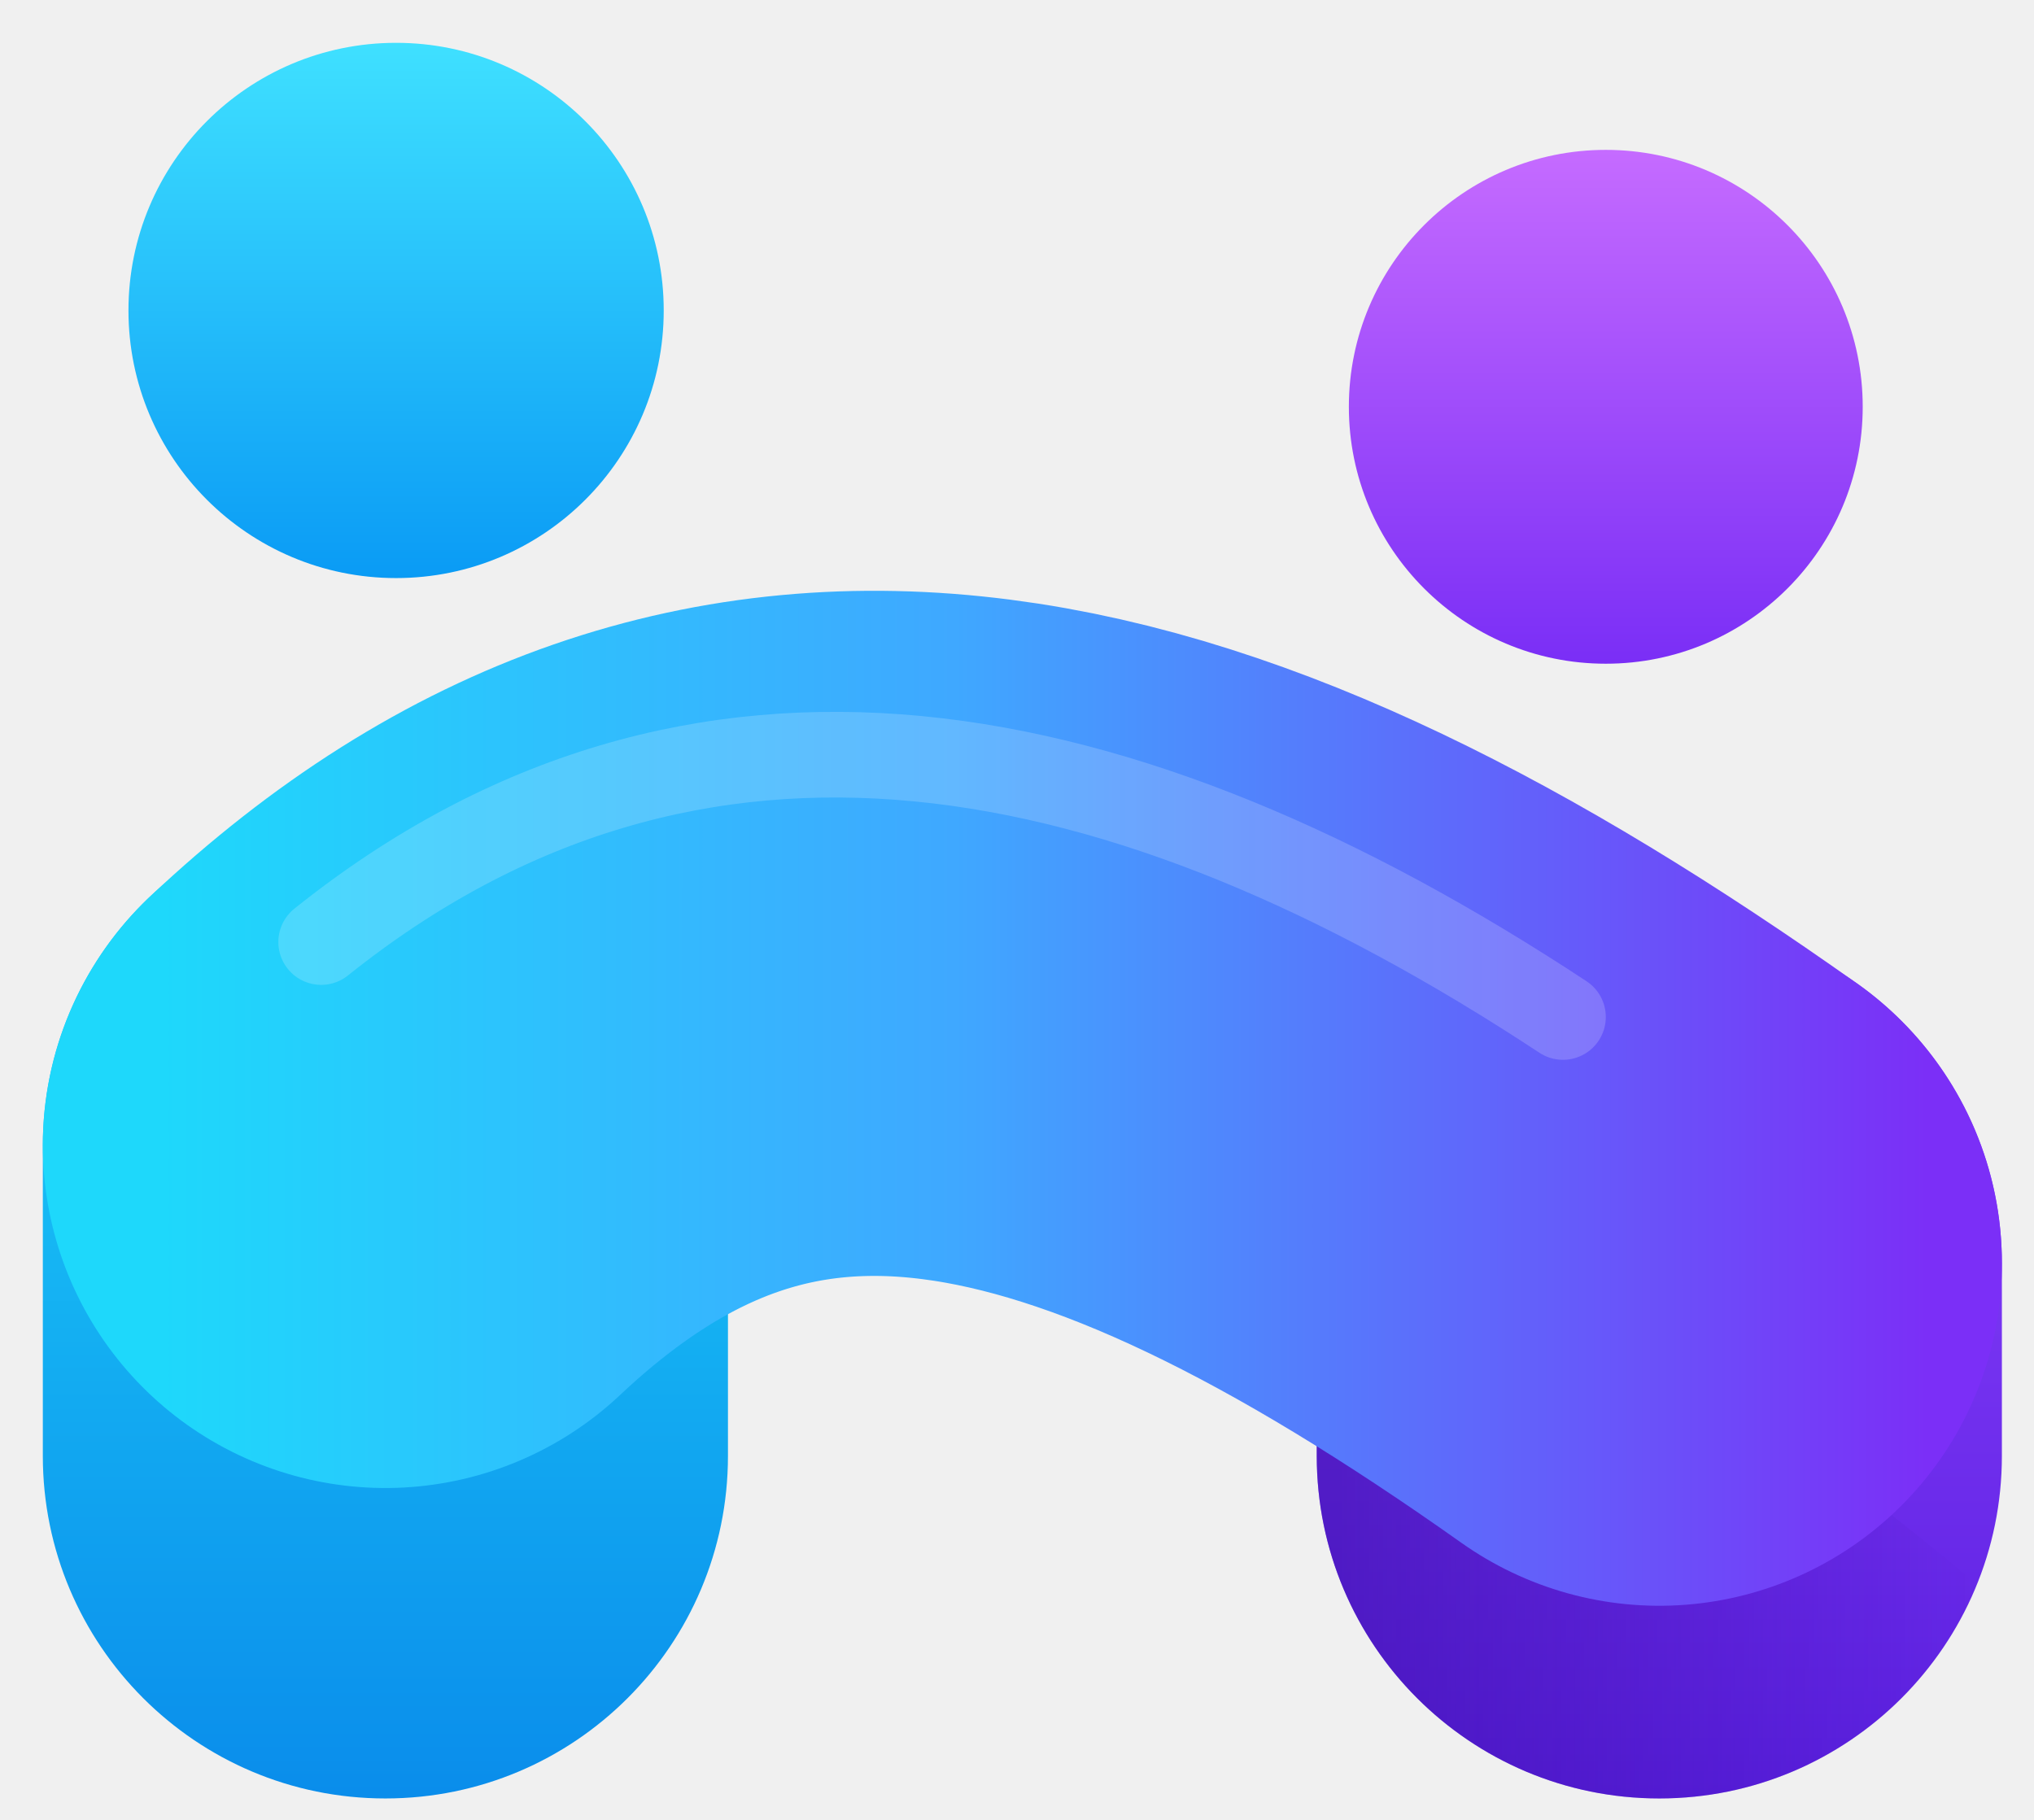
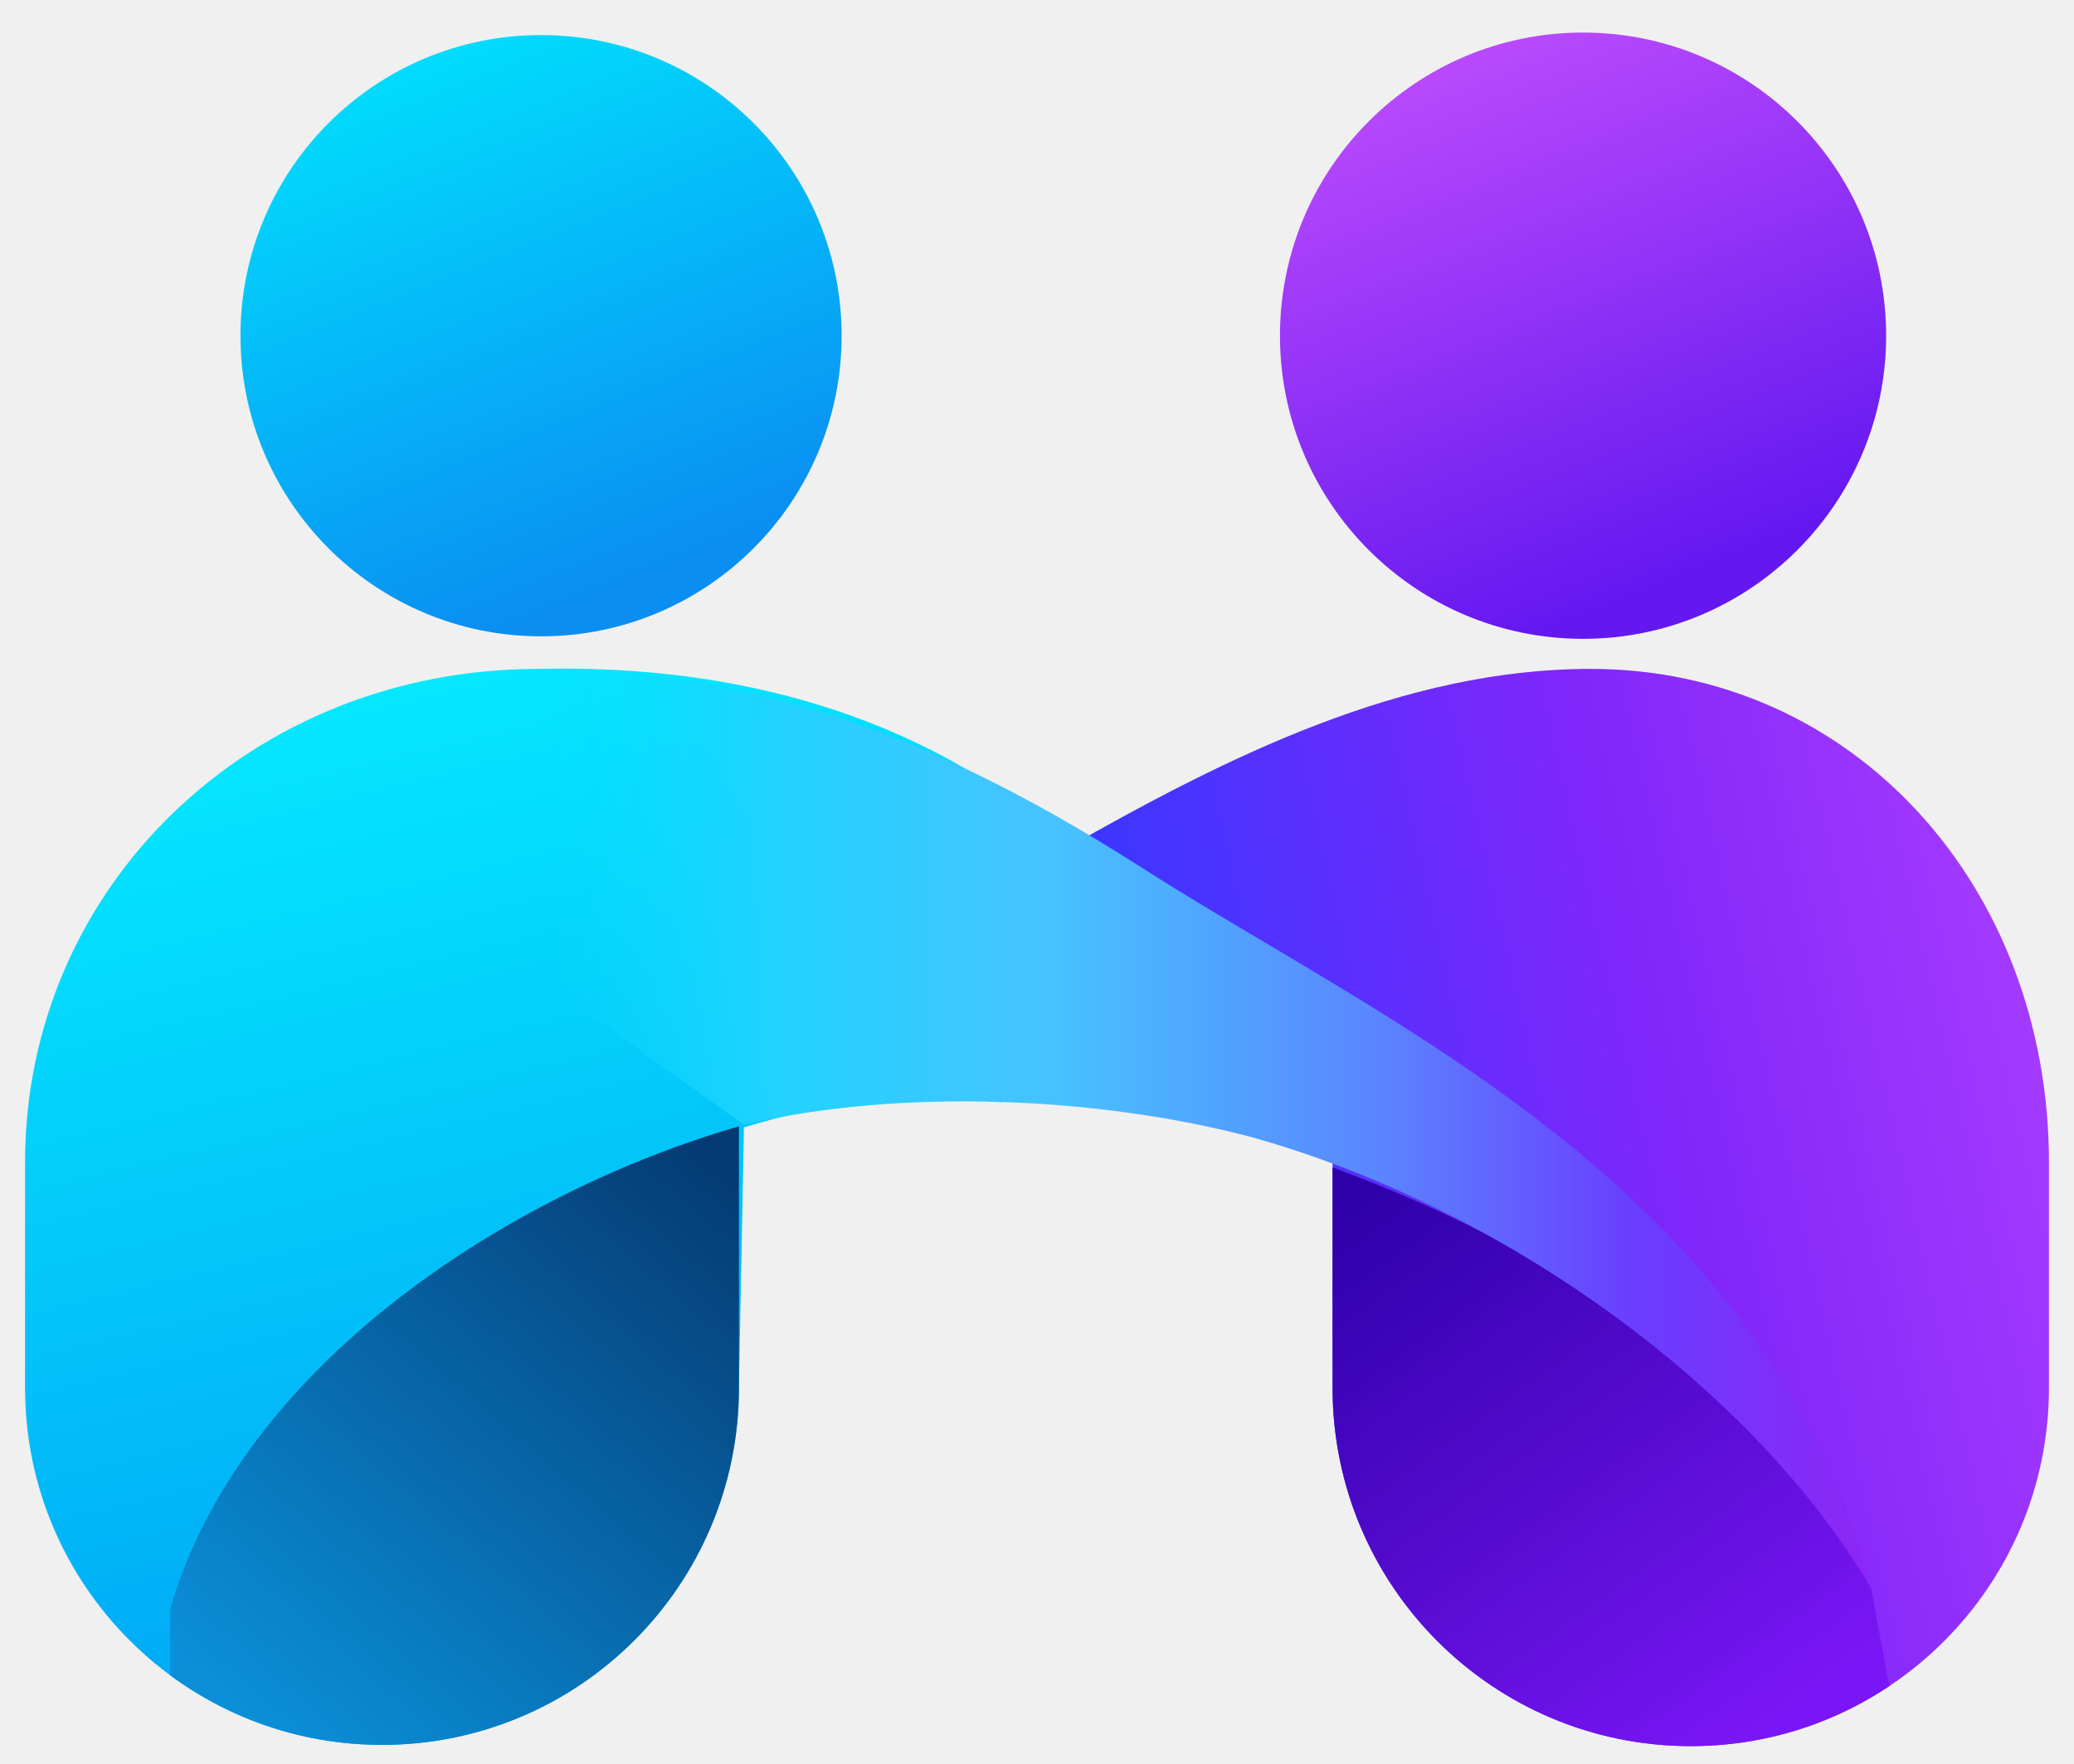
- <svg xmlns="http://www.w3.org/2000/svg" viewBox="0 0 380 340" role="img" aria-label="Humora">
+ <svg xmlns="http://www.w3.org/2000/svg" viewBox="200 296 828 704" role="img" aria-label="Humora">
  <defs>
-     <linearGradient id="hm-head-l" x1="0" y1="0" x2="0" y2="1">
-       <stop offset="0" stop-color="#3FE0FF" />
-       <stop offset="1" stop-color="#0A9BF5" />
+     <linearGradient id="hm-head-l" x1="0" y1="0" x2=".4" y2="1">
+       <stop offset="0" stop-color="#00E8FF" />
+       <stop offset="1" stop-color="#0A8EF2" />
    </linearGradient>
-     <linearGradient id="hm-head-r" x1="0" y1="0" x2="0" y2="1">
-       <stop offset="0" stop-color="#C56BFF" />
-       <stop offset="1" stop-color="#7A2EF6" />
+     <linearGradient id="hm-head-r" x1="0" y1="0" x2=".4" y2="1">
+       <stop offset="0" stop-color="#C651FF" />
+       <stop offset="1" stop-color="#6418F0" />
    </linearGradient>
-     <linearGradient id="hm-leg-l" x1="0" y1="0" x2="0" y2="1">
-       <stop offset="0" stop-color="#1FD6FA" />
-       <stop offset="1" stop-color="#0A8DEB" />
+     <linearGradient id="hm-body-l" gradientUnits="userSpaceOnUse" x1="260" y1="580" x2="360" y2="990">
+       <stop offset="0" stop-color="#05EAFF" />
+       <stop offset="1" stop-color="#00A3F5" />
    </linearGradient>
-     <linearGradient id="hm-leg-r" x1="0" y1="0" x2="0" y2="1">
-       <stop offset="0" stop-color="#8E44FF" />
-       <stop offset="1" stop-color="#5A1FE0" />
+     <linearGradient id="hm-body-r" gradientUnits="userSpaceOnUse" x1="660" y1="720" x2="1010" y2="640">
+       <stop offset="0" stop-color="#3D36FF" />
+       <stop offset=".55" stop-color="#8126FA" />
+       <stop offset="1" stop-color="#A63CFF" />
    </linearGradient>
-     <linearGradient id="hm-ribbon" gradientUnits="userSpaceOnUse" x1="30" y1="0" x2="360" y2="0">
-       <stop offset="0" stop-color="#1ED8FB" />
-       <stop offset=".45" stop-color="#3FA8FF" />
-       <stop offset="1" stop-color="#7B2FF7" />
+     <linearGradient id="hm-under-l" gradientUnits="userSpaceOnUse" x1="490" y1="760" x2="300" y2="980">
+       <stop offset="0" stop-color="#053A73" />
+       <stop offset="1" stop-color="#0A8FD8" />
    </linearGradient>
-     <linearGradient id="hm-fold" gradientUnits="userSpaceOnUse" x1="250" y1="0" x2="370" y2="0">
-       <stop offset="0" stop-color="#3B0FA8" stop-opacity=".55" />
-       <stop offset="1" stop-color="#3B0FA8" stop-opacity="0" />
+     <linearGradient id="hm-under-r" gradientUnits="userSpaceOnUse" x1="740" y1="770" x2="900" y2="990">
+       <stop offset="0" stop-color="#2E00A8" />
+       <stop offset="1" stop-color="#7A16F5" />
    </linearGradient>
+     <linearGradient id="hm-ribbon" gradientUnits="userSpaceOnUse" x1="420" y1="0" x2="950" y2="0">
+       <stop offset="0" stop-color="#0CDDFF" stop-opacity="0" />
+       <stop offset=".17" stop-color="#22D3FF" stop-opacity="1" />
+       <stop offset=".38" stop-color="#47C2FF" />
+       <stop offset=".62" stop-color="#5A86FF" />
+       <stop offset=".82" stop-color="#6A3CFF" />
+       <stop offset="1" stop-color="#8E25F5" />
+     </linearGradient>
+     <clipPath id="hm-clip-l">
+       <path d="M210 760 C210 650 300 563 415 563 L495 600 L495 850 A142.5 142.5 0 0 1 210 850 Z" />
+     </clipPath>
    <clipPath id="hm-clip-r">
-       <rect x="246" y="172" width="128" height="164" rx="64" />
+       <path d="M625 635 C690 598 760 563 835 563 C940 563 1018 650 1018 760 L1018 850 A143 143 0 0 1 732 850 L732 760 Z" />
    </clipPath>
  </defs>
-   <circle cx="74" cy="58" r="50" fill="url(#hm-head-l)" />
-   <circle cx="300" cy="76" r="48" fill="url(#hm-head-r)" />
-   <rect x="8" y="150" width="128" height="186" rx="64" fill="url(#hm-leg-l)" />
-   <rect x="246" y="172" width="128" height="164" rx="64" fill="url(#hm-leg-r)" />
-   <path d="M246 236 C 290 238, 330 262, 374 300 L 374 336 L 246 336 Z" fill="url(#hm-fold)" clip-path="url(#hm-clip-r)" />
-   <path d="M72 214 C 140 150, 214 168, 310 236" fill="none" stroke="url(#hm-ribbon)" stroke-width="128" stroke-linecap="round" />
-   <path d="M60 176 C 130 120, 210 136, 292 190" fill="none" stroke="#FFFFFF" stroke-opacity=".18" stroke-width="16" stroke-linecap="round" />
+   <circle cx="416" cy="430" r="120" fill="url(#hm-head-l)" />
+   <circle cx="832" cy="430" r="121" fill="url(#hm-head-r)" />
+   <path d="M625 635 C690 598 760 563 835 563 C940 563 1018 650 1018 760 L1018 850 A143 143 0 0 1 732 850 L732 760 Z" fill="url(#hm-body-r)" />
+   <path d="M732 762 C830 798 915 858 947 930 L960 1000 L720 1000 Z" fill="url(#hm-under-r)" clip-path="url(#hm-clip-r)" />
+   <path d="M210 760 C210 650 300 563 415 563 C500 561 560 585 600 612 L600 736 C560 732 530 736 497 746 L495 850 A142.5 142.5 0 0 1 210 850 Z" fill="url(#hm-body-l)" />
+   <path d="M497 745 C402 772 296 842 268 938 L268 1000 L505 1000 Z" fill="url(#hm-under-l)" clip-path="url(#hm-clip-l)" />
+   <path d="M400 563 C510 560 590 600 660 645 C760 708 905 772 947 930 C900 850 800 778 700 750 C640 734 560 730 497 745 L420 690 Z" fill="url(#hm-ribbon)" />
</svg>
